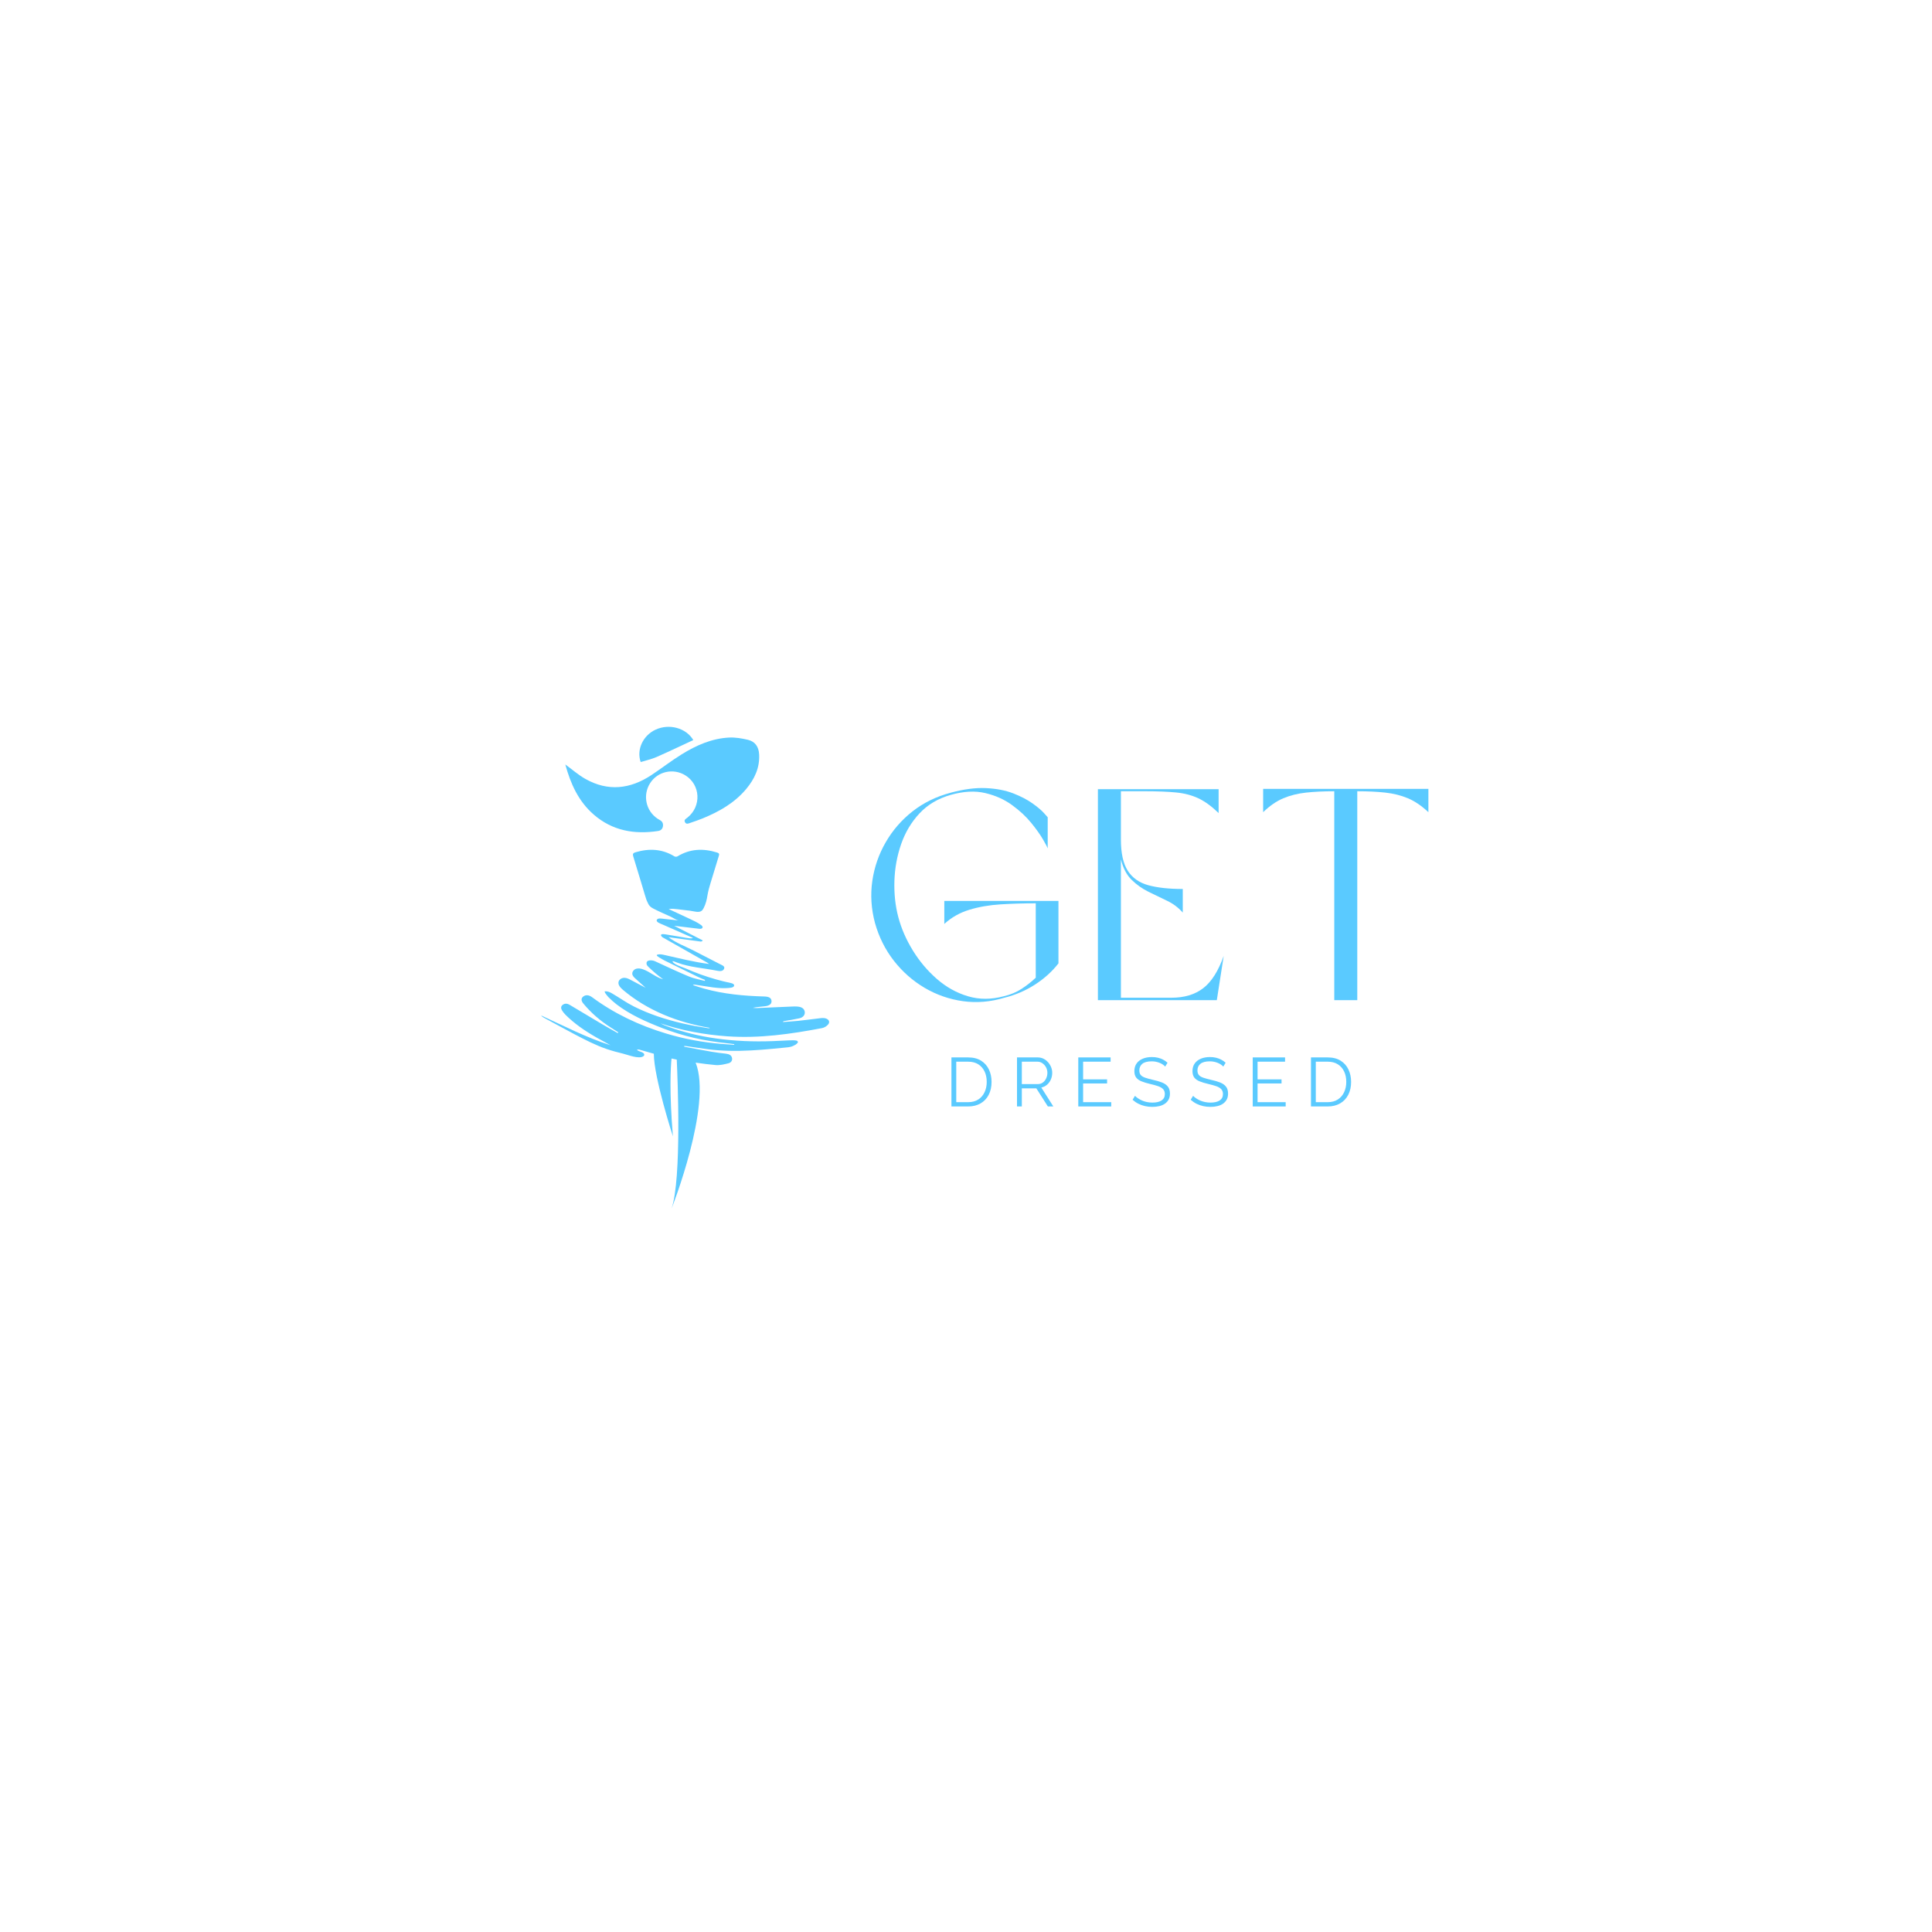
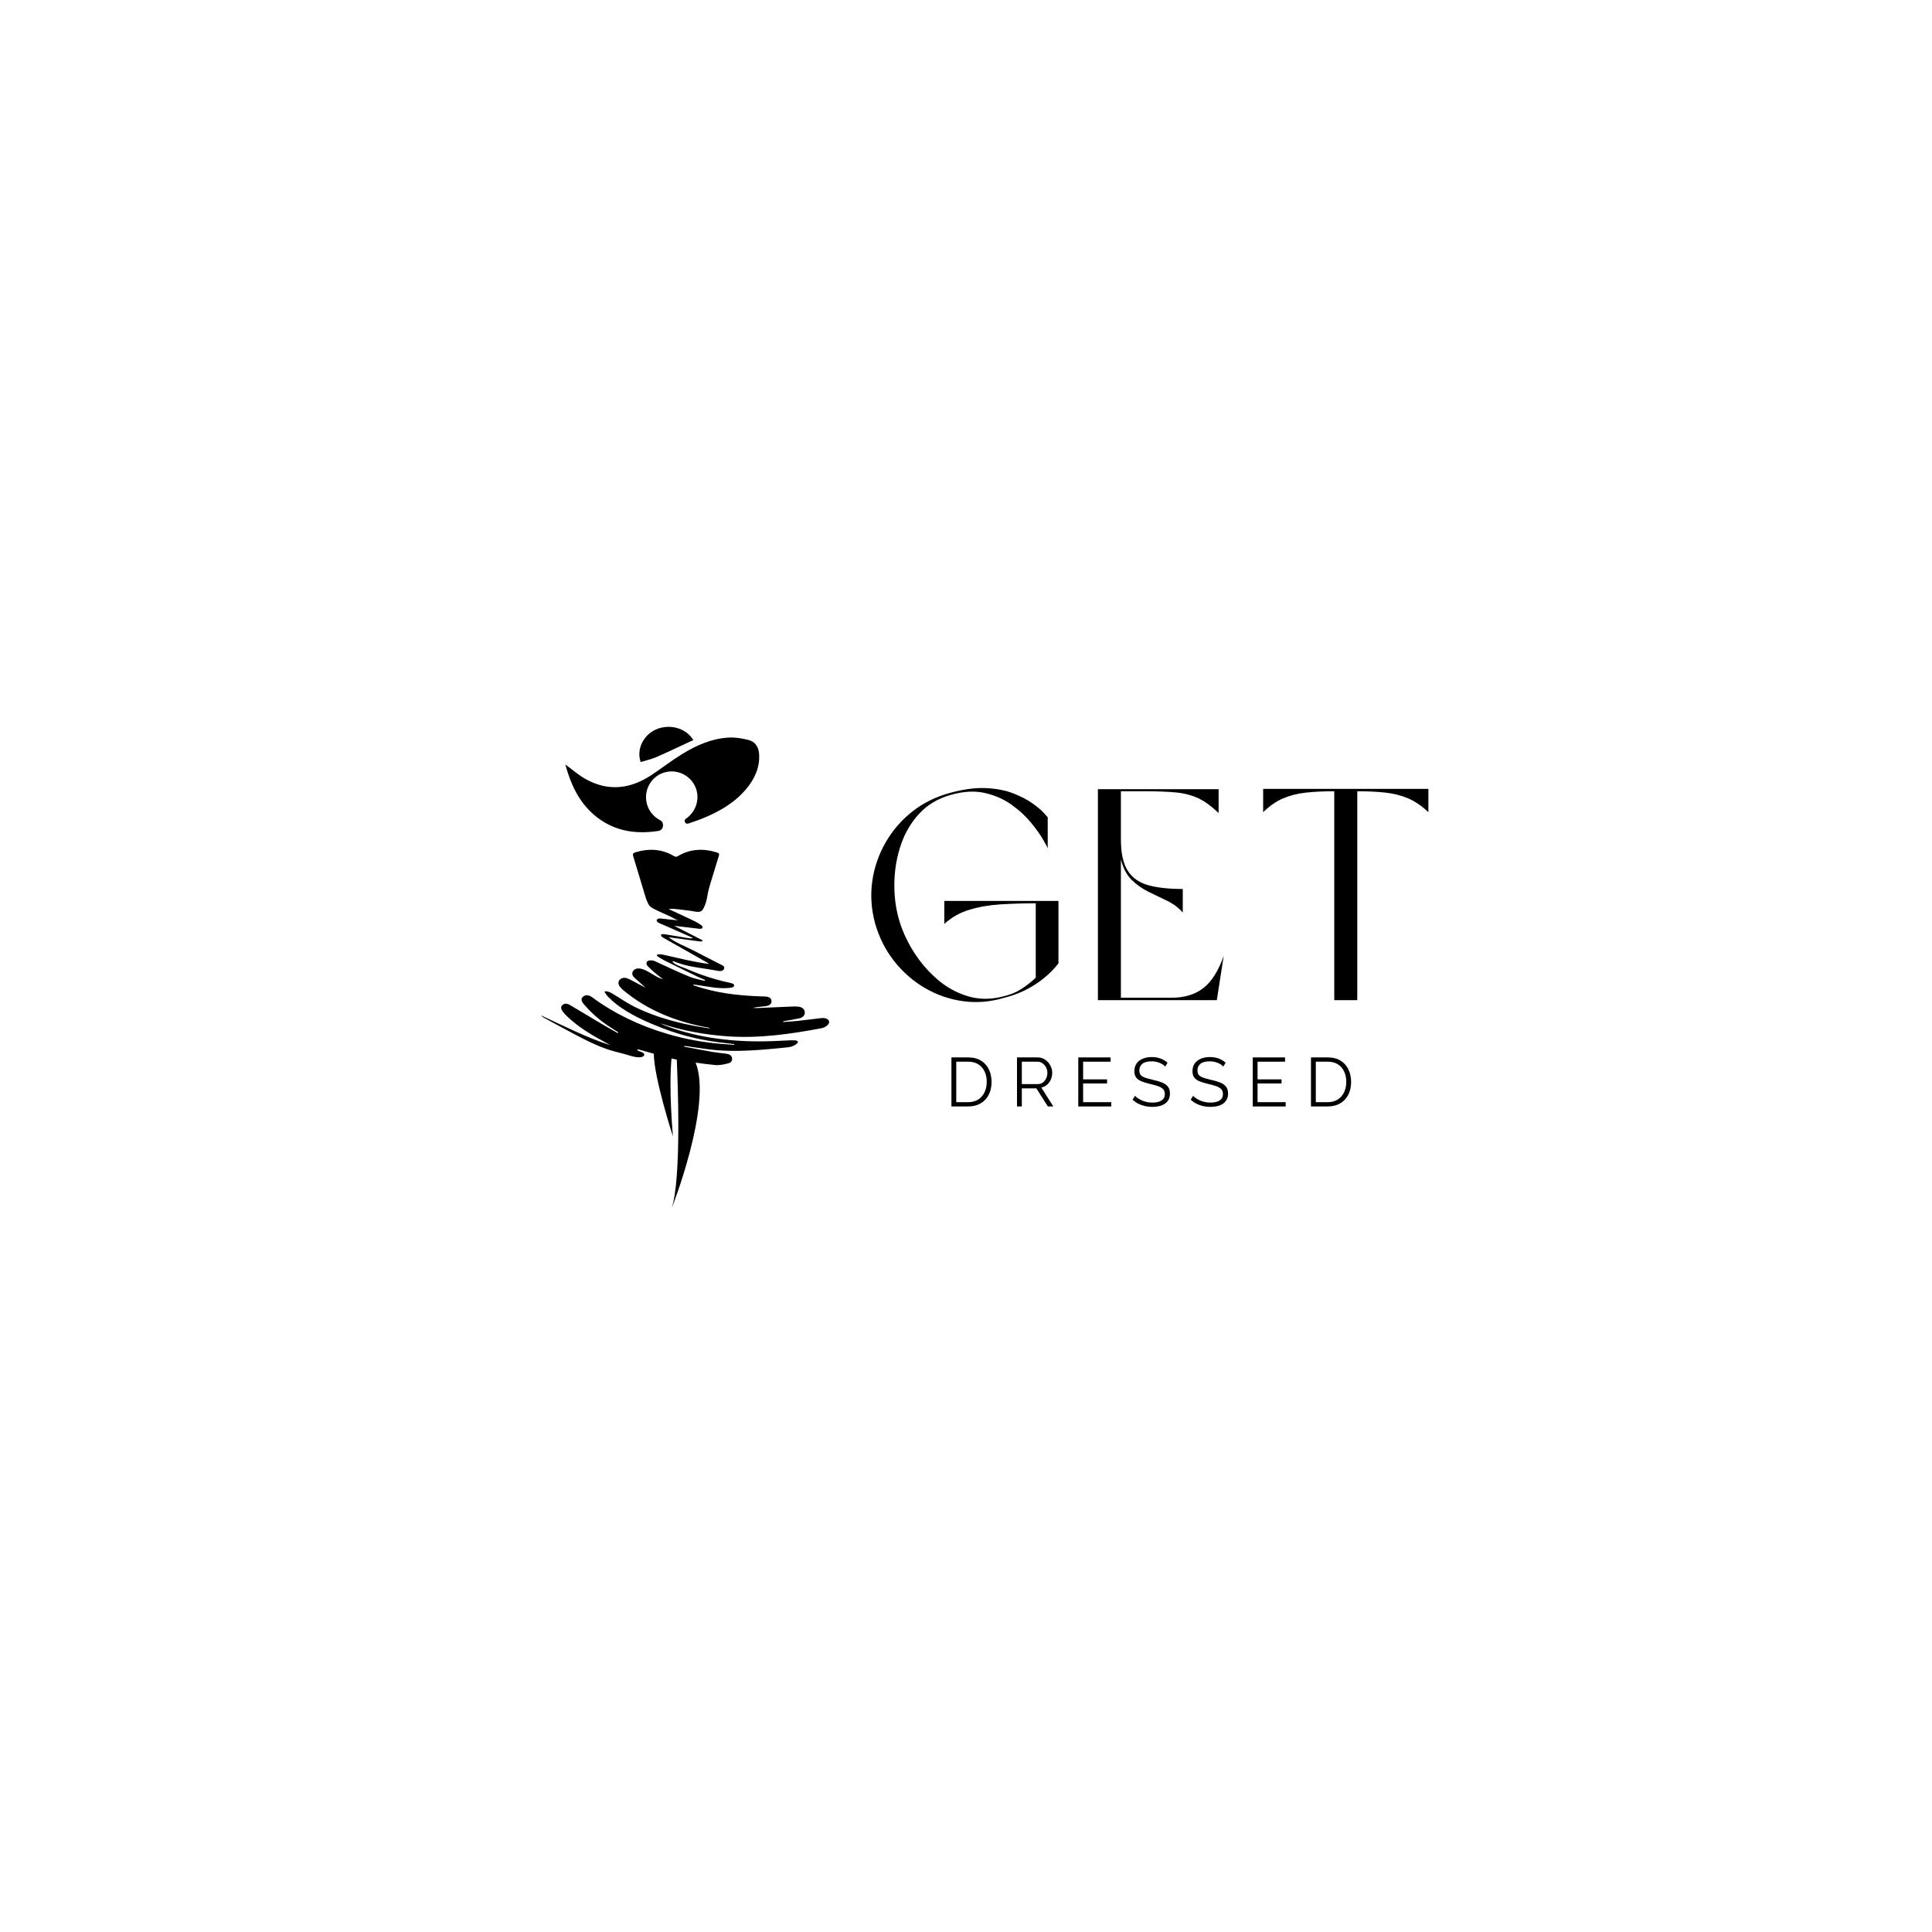
<svg xmlns="http://www.w3.org/2000/svg" width="2000" zoomAndPan="magnify" viewBox="0 0 1500 1500" height="2000" preserveAspectRatio="xMidYMid meet" version="1.0">
  <defs>
    <g />
    <clipPath id="172db153e4">
      <path d="M 420.148 659 L 644 659 L 644 938.727 L 420.148 938.727 Z M 420.148 659 " clip-rule="nonzero" />
    </clipPath>
  </defs>
  <g clip-path="url(#172db153e4)">
-     <path fill="#5acaff" d="M 640.074 790.465 C 639.113 790.32 638.043 790.391 637.082 790.5 C 631.352 791.176 625.656 791.957 619.926 792.562 C 615.941 792.988 611.918 793.203 607.898 793.488 C 608.074 792.918 608.324 792.848 608.574 792.812 C 612.594 792.102 616.688 791.496 620.641 790.605 C 623.488 789.965 625.016 788.008 624.84 785.871 C 624.66 783.523 622.918 782.062 620.285 781.637 C 618.184 781.281 615.941 781.422 613.77 781.531 C 604.98 781.887 596.223 782.312 587.43 782.668 C 586.469 782.703 585.508 782.527 584.547 782.453 C 587.715 781.812 590.883 781.637 594.016 781.246 C 597.539 780.816 599.211 779.324 599 777.082 C 598.785 774.766 597.043 773.77 593.305 773.664 C 577.465 773.234 561.84 771.777 546.75 767.578 C 543.797 766.758 540.875 765.762 537.957 764.836 C 538.598 764.375 539.027 764.445 539.453 764.48 C 548.527 765.656 558.461 768.219 567.641 766.828 C 568.711 766.652 569.992 766.152 569.992 765.086 C 569.992 764.02 568.676 763.52 567.605 763.27 C 559.633 761.598 551.77 759.355 544.117 756.613 C 540.164 755.191 536.25 753.625 532.371 751.918 C 529.879 750.812 523.438 749.035 522.156 746.578 C 521.977 745.688 524.184 746.793 525.82 747.395 C 535.609 751.027 546.25 751.598 556.5 753.625 C 558.531 754.016 561.023 754.371 562.09 752.344 C 563.191 750.242 560.738 749.461 559.102 748.605 C 552.23 745.047 545.324 741.523 538.457 738 C 532.156 734.762 524.645 732.055 519.059 727.641 C 527.281 728.746 535.539 729.848 543.758 730.988 C 544.543 731.094 545.719 730.738 545.434 730.027 C 538.102 726.289 530.734 722.516 523.402 718.781 C 529.879 719.562 536.355 720.348 542.797 721.094 C 543.867 721.234 545.289 721.094 545.469 720.062 C 545.609 719.312 544.934 718.672 544.328 718.211 C 541.59 716.219 538.527 714.793 535.465 713.371 C 530.02 710.844 524.574 708.316 519.164 705.789 C 521.441 705.363 523.793 705.645 526.105 705.93 C 529.344 706.324 532.617 706.715 535.895 707.105 C 538.312 707.391 542.691 708.887 544.758 707.141 C 545.434 706.57 545.93 705.789 546.32 705.004 C 547.926 701.945 548.742 698.562 549.277 695.145 C 549.848 691.656 550.77 688.492 551.805 685.109 C 553.867 678.238 555.969 671.371 558.102 664.5 C 558.566 663.043 558.352 662.402 556.75 661.902 C 546 658.523 535.715 658.949 525.965 664.895 C 525.395 665.25 524.184 665.25 523.648 664.895 C 514.109 659.055 504.039 658.559 493.469 661.688 C 491.508 662.258 491.047 663.008 491.652 664.93 C 493.609 671.191 495.496 677.492 497.383 683.793 C 498.379 687.031 499.34 690.305 500.301 693.543 C 500.727 694.969 501.191 696.355 501.617 697.781 C 502.008 699.133 502.688 700.309 503.254 701.625 C 504.039 703.438 505.605 704.578 507.207 705.398 C 509.414 706.535 511.656 707.605 513.898 708.637 C 516.141 709.668 518.418 710.699 520.695 711.695 C 522.512 712.516 525.18 714.438 527.137 714.652 C 523.328 714.258 519.555 713.867 515.75 713.441 C 513.863 713.227 510.941 712.621 510.125 713.938 C 508.738 715.898 512.973 717.141 514.965 718.031 C 522.617 721.414 530.27 724.758 537.922 728.141 C 537.387 729.102 533.012 728.141 530.555 727.75 C 530.449 727.715 530.34 727.715 530.199 727.68 C 525.57 726.895 520.91 726.148 516.281 725.363 C 514.074 725.008 511.832 725.328 514.148 727.535 C 514.504 727.855 515.035 728.07 515.465 728.32 C 526.57 734.617 537.637 740.883 548.742 747.184 C 549.418 747.574 550.023 748 550.664 748.43 C 538.953 747.004 527.422 744.016 515.926 741.453 C 514.148 741.062 512.297 740.668 510.516 741.133 C 508.523 741.664 512.188 743.551 512.723 743.906 C 513.754 744.512 514.789 745.152 515.855 745.688 C 518.703 747.113 521.586 748.535 524.469 749.922 C 530.199 752.734 535.965 755.547 541.695 758.359 C 543.582 759.285 545.539 760.031 547.461 760.852 C 547.355 761.098 547.211 761.312 547.105 761.562 C 543.047 760.457 538.742 759.746 534.969 758.18 C 526 754.445 517.242 750.316 508.453 746.258 C 506.457 745.332 501.086 744.832 502.082 748.75 C 502.293 749.531 502.863 750.137 503.469 750.707 C 507.027 754.195 510.836 757.398 514.859 760.316 C 509.164 758.855 504.68 754.406 499.09 752.52 C 497.418 751.953 495.531 751.633 493.859 752.164 C 492.148 752.734 490.727 754.371 490.906 756.152 C 491.047 757.648 492.258 758.82 493.395 759.816 C 496.031 762.168 498.629 764.551 501.262 766.902 C 497.488 764.906 493.68 762.914 489.906 760.922 C 488.344 760.102 486.703 759.25 484.961 759.176 C 482.895 759.07 480.652 760.352 480.227 762.379 C 479.73 764.73 481.688 766.793 483.465 768.359 C 502.438 784.555 526.531 793.988 551.129 798.008 C 550.734 798.398 550.129 798.363 549.562 798.258 C 536.355 796.266 523.258 793.418 510.621 789.109 C 504.289 786.938 498.059 784.375 492.078 781.387 C 486.207 778.434 480.973 774.625 475.316 771.352 C 473.641 770.352 471.754 769.5 469.762 769.641 C 468.34 769.75 472.469 774.27 472.609 774.41 C 474.496 776.262 476.453 778.043 478.555 779.68 C 489.055 787.758 501.547 793.309 514.43 798.293 C 530.234 804.414 546.855 808.223 564.191 809.934 C 566.148 810.109 568.105 810.43 570.098 810.68 C 570.062 810.859 570.027 811.035 569.992 811.215 C 566.645 810.965 563.266 810.75 559.918 810.465 C 545.434 809.258 531.336 806.656 517.672 802.566 C 496.172 796.156 476.703 786.832 459.691 774.234 C 457.27 772.453 454.922 772.238 453.035 773.555 C 451.078 774.91 451.004 776.902 452.965 779.215 C 458.836 786.297 465.883 792.457 474.141 797.723 C 476.133 799.004 478.125 800.25 480.086 801.531 C 479.906 801.711 479.766 801.887 479.586 802.066 C 475.637 799.824 471.648 797.652 467.77 795.34 C 459.297 790.32 450.863 785.266 442.391 780.211 C 440.648 779.18 438.867 778.824 437.09 780 C 435.309 781.172 435.414 782.812 436.27 784.34 C 436.98 785.551 437.906 786.691 438.941 787.758 C 445.844 794.699 454.102 800.359 463 805.449 C 466.629 807.512 470.297 809.469 473.961 811.5 C 455.062 805.52 437.906 796.551 420.148 788.398 C 420.645 789.145 421.355 789.645 422.141 790.07 C 430.184 794.414 438.156 798.828 446.273 803.098 C 454.352 807.336 462.465 811.535 471.113 814.488 C 475.316 815.91 479.586 817.051 483.855 818.082 C 487.664 819.008 495.852 822.426 499.445 820.113 C 499.695 819.934 499.945 819.719 500.086 819.434 C 500.336 818.902 500.16 818.262 499.766 817.832 C 499.375 817.406 498.84 817.121 498.309 816.91 C 497.348 816.48 496.352 816.09 495.391 815.734 C 495.07 815.52 494.785 815.309 494.465 815.094 C 495.316 814.738 495.852 814.773 496.352 814.914 C 500.125 815.984 503.859 817.051 507.633 818.117 C 507.668 836.59 522.441 882.258 522.441 882.258 C 519.555 847.52 520.695 828.652 521.371 821.82 C 522.367 822.035 523.648 822.32 525.43 822.676 C 526.07 836.414 529.379 915.145 521.371 938.422 C 521.371 938.422 553.227 857.945 540.094 825.023 C 545.219 825.77 550.379 826.445 555.539 826.91 C 558.742 827.195 562.195 826.375 565.363 825.594 C 567.605 825.059 568.816 823.387 568.32 821.285 C 567.82 819.188 566.004 818.367 563.621 818.082 C 559.988 817.621 556.359 817.266 552.766 816.625 C 545.539 815.379 538.348 813.953 531.16 812.637 C 531.23 812.422 531.266 812.211 531.336 812.031 C 531.836 812.102 532.336 812.141 532.832 812.211 C 538.242 812.992 543.652 813.848 549.062 814.559 C 560.309 816.055 571.664 816.16 582.984 815.555 C 588.605 815.27 594.266 814.809 599.891 814.273 C 602.699 814.027 605.512 813.742 608.324 813.457 C 610.922 813.207 613.449 813.172 615.836 812.031 C 616.441 811.746 617.008 811.461 617.578 811.141 C 618.113 810.859 618.504 810.395 618.965 809.969 C 619.215 809.754 619.465 809.539 619.5 809.219 C 619.535 808.863 619.285 808.367 618.965 808.152 C 618.754 808.012 618.504 807.977 618.254 807.902 C 617.508 807.727 616.723 807.691 615.977 807.691 C 614.09 807.656 612.238 807.727 610.352 807.832 C 610.176 807.832 610.031 807.832 609.855 807.867 C 606.438 808.047 603.059 808.223 599.641 808.332 C 584.941 808.863 570.277 808.297 555.789 806.23 C 543.012 804.449 530.625 801.426 518.773 797.117 C 517.672 796.727 516.602 796.336 515.535 795.875 C 514.574 795.445 513.648 794.984 512.723 794.52 C 529.453 800.145 546.75 803.312 564.688 804.594 C 589.711 806.336 614.02 802.812 638.223 798.223 C 640 797.902 641.852 796.691 642.922 795.445 C 644.809 793.273 643.312 790.926 640.074 790.465 Z M 497.348 816.766 C 496.812 816.625 496.352 816.375 495.887 816.09 C 496.387 816.305 496.883 816.551 497.348 816.766 Z M 497.348 816.766 " fill-opacity="1" fill-rule="nonzero" />
+     <path fill="#000000" d="M 640.074 790.465 C 639.113 790.32 638.043 790.391 637.082 790.5 C 631.352 791.176 625.656 791.957 619.926 792.562 C 615.941 792.988 611.918 793.203 607.898 793.488 C 608.074 792.918 608.324 792.848 608.574 792.812 C 612.594 792.102 616.688 791.496 620.641 790.605 C 623.488 789.965 625.016 788.008 624.84 785.871 C 624.66 783.523 622.918 782.062 620.285 781.637 C 618.184 781.281 615.941 781.422 613.77 781.531 C 604.98 781.887 596.223 782.312 587.43 782.668 C 586.469 782.703 585.508 782.527 584.547 782.453 C 587.715 781.812 590.883 781.637 594.016 781.246 C 597.539 780.816 599.211 779.324 599 777.082 C 598.785 774.766 597.043 773.77 593.305 773.664 C 577.465 773.234 561.84 771.777 546.75 767.578 C 543.797 766.758 540.875 765.762 537.957 764.836 C 538.598 764.375 539.027 764.445 539.453 764.48 C 548.527 765.656 558.461 768.219 567.641 766.828 C 568.711 766.652 569.992 766.152 569.992 765.086 C 569.992 764.02 568.676 763.52 567.605 763.27 C 559.633 761.598 551.77 759.355 544.117 756.613 C 540.164 755.191 536.25 753.625 532.371 751.918 C 529.879 750.812 523.438 749.035 522.156 746.578 C 521.977 745.688 524.184 746.793 525.82 747.395 C 535.609 751.027 546.25 751.598 556.5 753.625 C 558.531 754.016 561.023 754.371 562.09 752.344 C 563.191 750.242 560.738 749.461 559.102 748.605 C 552.23 745.047 545.324 741.523 538.457 738 C 532.156 734.762 524.645 732.055 519.059 727.641 C 527.281 728.746 535.539 729.848 543.758 730.988 C 544.543 731.094 545.719 730.738 545.434 730.027 C 538.102 726.289 530.734 722.516 523.402 718.781 C 529.879 719.562 536.355 720.348 542.797 721.094 C 543.867 721.234 545.289 721.094 545.469 720.062 C 545.609 719.312 544.934 718.672 544.328 718.211 C 541.59 716.219 538.527 714.793 535.465 713.371 C 530.02 710.844 524.574 708.316 519.164 705.789 C 521.441 705.363 523.793 705.645 526.105 705.93 C 529.344 706.324 532.617 706.715 535.895 707.105 C 538.312 707.391 542.691 708.887 544.758 707.141 C 545.434 706.57 545.93 705.789 546.32 705.004 C 547.926 701.945 548.742 698.562 549.277 695.145 C 549.848 691.656 550.77 688.492 551.805 685.109 C 553.867 678.238 555.969 671.371 558.102 664.5 C 558.566 663.043 558.352 662.402 556.75 661.902 C 546 658.523 535.715 658.949 525.965 664.895 C 525.395 665.25 524.184 665.25 523.648 664.895 C 514.109 659.055 504.039 658.559 493.469 661.688 C 491.508 662.258 491.047 663.008 491.652 664.93 C 493.609 671.191 495.496 677.492 497.383 683.793 C 498.379 687.031 499.34 690.305 500.301 693.543 C 500.727 694.969 501.191 696.355 501.617 697.781 C 502.008 699.133 502.688 700.309 503.254 701.625 C 504.039 703.438 505.605 704.578 507.207 705.398 C 509.414 706.535 511.656 707.605 513.898 708.637 C 516.141 709.668 518.418 710.699 520.695 711.695 C 522.512 712.516 525.18 714.438 527.137 714.652 C 523.328 714.258 519.555 713.867 515.75 713.441 C 513.863 713.227 510.941 712.621 510.125 713.938 C 508.738 715.898 512.973 717.141 514.965 718.031 C 522.617 721.414 530.27 724.758 537.922 728.141 C 537.387 729.102 533.012 728.141 530.555 727.75 C 530.449 727.715 530.34 727.715 530.199 727.68 C 525.57 726.895 520.91 726.148 516.281 725.363 C 514.074 725.008 511.832 725.328 514.148 727.535 C 514.504 727.855 515.035 728.07 515.465 728.32 C 526.57 734.617 537.637 740.883 548.742 747.184 C 549.418 747.574 550.023 748 550.664 748.43 C 538.953 747.004 527.422 744.016 515.926 741.453 C 514.148 741.062 512.297 740.668 510.516 741.133 C 508.523 741.664 512.188 743.551 512.723 743.906 C 513.754 744.512 514.789 745.152 515.855 745.688 C 518.703 747.113 521.586 748.535 524.469 749.922 C 530.199 752.734 535.965 755.547 541.695 758.359 C 543.582 759.285 545.539 760.031 547.461 760.852 C 547.355 761.098 547.211 761.312 547.105 761.562 C 543.047 760.457 538.742 759.746 534.969 758.18 C 526 754.445 517.242 750.316 508.453 746.258 C 506.457 745.332 501.086 744.832 502.082 748.75 C 502.293 749.531 502.863 750.137 503.469 750.707 C 507.027 754.195 510.836 757.398 514.859 760.316 C 509.164 758.855 504.68 754.406 499.09 752.52 C 497.418 751.953 495.531 751.633 493.859 752.164 C 492.148 752.734 490.727 754.371 490.906 756.152 C 491.047 757.648 492.258 758.82 493.395 759.816 C 496.031 762.168 498.629 764.551 501.262 766.902 C 497.488 764.906 493.68 762.914 489.906 760.922 C 488.344 760.102 486.703 759.25 484.961 759.176 C 482.895 759.07 480.652 760.352 480.227 762.379 C 479.73 764.73 481.688 766.793 483.465 768.359 C 502.438 784.555 526.531 793.988 551.129 798.008 C 550.734 798.398 550.129 798.363 549.562 798.258 C 536.355 796.266 523.258 793.418 510.621 789.109 C 504.289 786.938 498.059 784.375 492.078 781.387 C 486.207 778.434 480.973 774.625 475.316 771.352 C 473.641 770.352 471.754 769.5 469.762 769.641 C 468.34 769.75 472.469 774.27 472.609 774.41 C 474.496 776.262 476.453 778.043 478.555 779.68 C 489.055 787.758 501.547 793.309 514.43 798.293 C 530.234 804.414 546.855 808.223 564.191 809.934 C 566.148 810.109 568.105 810.43 570.098 810.68 C 570.062 810.859 570.027 811.035 569.992 811.215 C 566.645 810.965 563.266 810.75 559.918 810.465 C 545.434 809.258 531.336 806.656 517.672 802.566 C 496.172 796.156 476.703 786.832 459.691 774.234 C 457.27 772.453 454.922 772.238 453.035 773.555 C 451.078 774.91 451.004 776.902 452.965 779.215 C 458.836 786.297 465.883 792.457 474.141 797.723 C 476.133 799.004 478.125 800.25 480.086 801.531 C 479.906 801.711 479.766 801.887 479.586 802.066 C 475.637 799.824 471.648 797.652 467.77 795.34 C 459.297 790.32 450.863 785.266 442.391 780.211 C 440.648 779.18 438.867 778.824 437.09 780 C 435.309 781.172 435.414 782.812 436.27 784.34 C 436.98 785.551 437.906 786.691 438.941 787.758 C 445.844 794.699 454.102 800.359 463 805.449 C 466.629 807.512 470.297 809.469 473.961 811.5 C 455.062 805.52 437.906 796.551 420.148 788.398 C 420.645 789.145 421.355 789.645 422.141 790.07 C 430.184 794.414 438.156 798.828 446.273 803.098 C 454.352 807.336 462.465 811.535 471.113 814.488 C 475.316 815.91 479.586 817.051 483.855 818.082 C 487.664 819.008 495.852 822.426 499.445 820.113 C 499.695 819.934 499.945 819.719 500.086 819.434 C 500.336 818.902 500.16 818.262 499.766 817.832 C 499.375 817.406 498.84 817.121 498.309 816.91 C 497.348 816.48 496.352 816.09 495.391 815.734 C 495.07 815.52 494.785 815.309 494.465 815.094 C 495.316 814.738 495.852 814.773 496.352 814.914 C 500.125 815.984 503.859 817.051 507.633 818.117 C 507.668 836.59 522.441 882.258 522.441 882.258 C 519.555 847.52 520.695 828.652 521.371 821.82 C 522.367 822.035 523.648 822.32 525.43 822.676 C 526.07 836.414 529.379 915.145 521.371 938.422 C 521.371 938.422 553.227 857.945 540.094 825.023 C 545.219 825.77 550.379 826.445 555.539 826.91 C 558.742 827.195 562.195 826.375 565.363 825.594 C 567.605 825.059 568.816 823.387 568.32 821.285 C 567.82 819.188 566.004 818.367 563.621 818.082 C 559.988 817.621 556.359 817.266 552.766 816.625 C 545.539 815.379 538.348 813.953 531.16 812.637 C 531.23 812.422 531.266 812.211 531.336 812.031 C 531.836 812.102 532.336 812.141 532.832 812.211 C 538.242 812.992 543.652 813.848 549.062 814.559 C 560.309 816.055 571.664 816.16 582.984 815.555 C 588.605 815.27 594.266 814.809 599.891 814.273 C 602.699 814.027 605.512 813.742 608.324 813.457 C 610.922 813.207 613.449 813.172 615.836 812.031 C 616.441 811.746 617.008 811.461 617.578 811.141 C 618.113 810.859 618.504 810.395 618.965 809.969 C 619.215 809.754 619.465 809.539 619.5 809.219 C 619.535 808.863 619.285 808.367 618.965 808.152 C 618.754 808.012 618.504 807.977 618.254 807.902 C 617.508 807.727 616.723 807.691 615.977 807.691 C 614.09 807.656 612.238 807.727 610.352 807.832 C 610.176 807.832 610.031 807.832 609.855 807.867 C 606.438 808.047 603.059 808.223 599.641 808.332 C 584.941 808.863 570.277 808.297 555.789 806.23 C 543.012 804.449 530.625 801.426 518.773 797.117 C 517.672 796.727 516.602 796.336 515.535 795.875 C 514.574 795.445 513.648 794.984 512.723 794.52 C 529.453 800.145 546.75 803.312 564.688 804.594 C 589.711 806.336 614.02 802.812 638.223 798.223 C 640 797.902 641.852 796.691 642.922 795.445 C 644.809 793.273 643.312 790.926 640.074 790.465 Z M 497.348 816.766 C 496.812 816.625 496.352 816.375 495.887 816.09 C 496.387 816.305 496.883 816.551 497.348 816.766 Z M 497.348 816.766 " fill-opacity="1" fill-rule="nonzero" />
  </g>
-   <path fill="#5acaff" d="M 438.902 593.531 C 444.066 597.266 448.906 601.574 454.422 604.707 C 472.039 614.672 489.266 612.68 505.781 601.75 C 513.719 596.484 521.266 590.574 529.379 585.594 C 540.629 578.652 552.656 573.312 566.074 572.637 C 570.918 572.387 575.934 573.277 580.668 574.379 C 586.328 575.699 589.07 579.863 589.391 585.664 C 589.957 596.094 585.828 604.812 579.352 612.57 C 570.277 623.426 558.352 630.156 545.504 635.422 C 542.371 636.703 539.133 637.77 535.93 638.875 C 534.504 639.371 532.832 640.262 531.801 638.305 C 530.875 636.453 532.512 635.742 533.652 634.852 C 544.793 626.027 543.938 609.191 531.977 601.895 C 522.723 596.234 510.621 598.941 504.82 607.945 C 498.805 617.234 501.367 629.551 510.551 635.637 C 511.156 636.027 511.797 636.418 512.438 636.773 C 514.395 637.844 515.035 639.551 514.68 641.652 C 514.324 643.68 513.008 644.855 510.98 645.176 C 492.508 647.984 475.457 644.996 461.008 632.469 C 448.977 622.039 442.926 608.23 438.902 593.531 Z M 438.902 593.531 " fill-opacity="1" fill-rule="nonzero" />
-   <path fill="#5acaff" d="M 538.277 574.594 C 528.598 579.078 519.129 583.637 509.52 587.836 C 505.641 589.508 501.441 590.398 497.418 591.645 C 494.035 581.891 499.305 571 508.949 566.516 C 519.664 561.566 532.727 565.234 538.277 574.594 Z M 538.277 574.594 " fill-opacity="1" fill-rule="nonzero" />
-   <g fill="#5acaff" fill-opacity="1">
+   <path fill="#000000" d="M 438.902 593.531 C 444.066 597.266 448.906 601.574 454.422 604.707 C 472.039 614.672 489.266 612.68 505.781 601.75 C 513.719 596.484 521.266 590.574 529.379 585.594 C 540.629 578.652 552.656 573.312 566.074 572.637 C 570.918 572.387 575.934 573.277 580.668 574.379 C 586.328 575.699 589.07 579.863 589.391 585.664 C 589.957 596.094 585.828 604.812 579.352 612.57 C 570.277 623.426 558.352 630.156 545.504 635.422 C 542.371 636.703 539.133 637.77 535.93 638.875 C 534.504 639.371 532.832 640.262 531.801 638.305 C 530.875 636.453 532.512 635.742 533.652 634.852 C 544.793 626.027 543.938 609.191 531.977 601.895 C 522.723 596.234 510.621 598.941 504.82 607.945 C 498.805 617.234 501.367 629.551 510.551 635.637 C 511.156 636.027 511.797 636.418 512.438 636.773 C 514.395 637.844 515.035 639.551 514.68 641.652 C 514.324 643.68 513.008 644.855 510.98 645.176 C 492.508 647.984 475.457 644.996 461.008 632.469 C 448.977 622.039 442.926 608.23 438.902 593.531 Z M 438.902 593.531 " fill-opacity="1" fill-rule="nonzero" />
+   <path fill="#000000" d="M 538.277 574.594 C 528.598 579.078 519.129 583.637 509.52 587.836 C 505.641 589.508 501.441 590.398 497.418 591.645 C 494.035 581.891 499.305 571 508.949 566.516 C 519.664 561.566 532.727 565.234 538.277 574.594 Z M 538.277 574.594 " fill-opacity="1" fill-rule="nonzero" />
+   <g fill="#000000" fill-opacity="1">
    <g transform="translate(668.2015, 776.4999)">
      <g>
        <path d="M 135.953 -17.406 L 135.953 -75.172 C 126.516 -75.172 117.426 -74.898 108.688 -74.359 C 99.945 -73.816 91.863 -72.422 84.438 -70.172 C 77.02 -67.93 70.523 -64.258 64.953 -59.156 L 64.953 -77.031 L 153.578 -77.031 L 153.578 -28.531 C 148.629 -22.195 142.555 -16.707 135.359 -12.062 C 128.172 -7.426 120.25 -4.023 111.594 -1.859 C 100.77 1.391 90.055 2.281 79.453 0.812 C 68.859 -0.656 58.957 -4.094 49.75 -9.5 C 40.551 -14.914 32.586 -21.914 25.859 -30.5 C 19.141 -39.094 14.234 -48.879 11.141 -59.859 C 8.203 -70.836 7.504 -81.703 9.047 -92.453 C 10.598 -103.203 14.078 -113.254 19.484 -122.609 C 24.898 -131.961 31.859 -139.961 40.359 -146.609 C 48.867 -153.266 58.691 -158.066 69.828 -161.016 C 80.035 -163.797 89.195 -164.992 97.312 -164.609 C 105.438 -164.223 112.477 -162.867 118.438 -160.547 C 124.395 -158.223 129.383 -155.629 133.406 -152.766 C 137.426 -149.91 140.398 -147.398 142.328 -145.234 C 144.266 -143.066 145.234 -141.984 145.234 -141.984 L 145.234 -117.859 C 145.078 -118.473 143.914 -120.676 141.75 -124.469 C 139.582 -128.258 136.488 -132.629 132.469 -137.578 C 128.445 -142.523 123.457 -147.16 117.5 -151.484 C 111.551 -155.816 104.629 -158.91 96.734 -160.766 C 88.848 -162.629 79.957 -162.172 70.062 -159.391 C 60.164 -156.598 52.047 -151.801 45.703 -145 C 39.359 -138.195 34.602 -130.234 31.438 -121.109 C 28.27 -111.984 26.531 -102.469 26.219 -92.562 C 25.906 -82.664 26.91 -73.312 29.234 -64.5 C 31.555 -55.676 35.305 -47.051 40.484 -38.625 C 45.66 -30.195 51.883 -22.812 59.156 -16.469 C 66.426 -10.125 74.469 -5.641 83.281 -3.016 C 92.102 -0.391 101.383 -0.391 111.125 -3.016 C 116.383 -4.254 121.023 -6.188 125.047 -8.812 C 129.066 -11.445 132.703 -14.312 135.953 -17.406 Z M 135.953 -17.406 " />
      </g>
    </g>
  </g>
-   <g fill="#5acaff" fill-opacity="1">
+   <g fill="#000000" fill-opacity="1">
    <g transform="translate(844.2875, 776.4999)">
      <g>
        <path d="M 25.984 -109.266 L 25.984 -1.859 L 65.188 -1.859 C 75.238 -1.859 83.473 -4.332 89.891 -9.281 C 96.316 -14.227 101.617 -22.582 105.797 -34.344 L 100.453 0 L 8.125 0 L 8.125 -163.797 L 101.844 -163.797 L 101.844 -145.234 C 96.438 -150.492 91.18 -154.32 86.078 -156.719 C 80.973 -159.113 75.207 -160.617 68.781 -161.234 C 62.363 -161.859 54.441 -162.172 45.016 -162.172 L 25.984 -162.172 L 25.984 -124.578 C 25.984 -114.066 27.758 -106.023 31.312 -100.453 C 34.875 -94.891 40.211 -91.141 47.328 -89.203 C 54.441 -87.266 63.336 -86.297 74.016 -86.297 L 74.016 -67.969 C 70.609 -71.844 66.547 -74.898 61.828 -77.141 C 57.109 -79.379 52.312 -81.695 47.438 -84.094 C 42.57 -86.5 38.203 -89.594 34.328 -93.375 C 30.461 -97.164 27.68 -102.461 25.984 -109.266 Z M 25.984 -109.266 " />
      </g>
    </g>
  </g>
-   <g fill="#5acaff" fill-opacity="1">
+   <g fill="#000000" fill-opacity="1">
    <g transform="translate(972.582, 776.4999)">
      <g>
        <path d="M 63.344 0 L 63.344 -162.172 C 55.145 -162.172 47.832 -161.82 41.406 -161.125 C 34.988 -160.426 29.113 -158.957 23.781 -156.719 C 18.445 -154.477 13.227 -150.879 8.125 -145.922 L 8.125 -164.031 L 136.422 -164.031 L 136.422 -145.922 C 131.16 -150.879 125.859 -154.477 120.516 -156.719 C 115.18 -158.957 109.344 -160.426 103 -161.125 C 96.664 -161.82 89.398 -162.172 81.203 -162.172 L 81.203 0 Z M 63.344 0 " />
      </g>
    </g>
  </g>
-   <g fill="#5acaff" fill-opacity="1">
+   <g fill="#000000" fill-opacity="1">
    <g transform="translate(733.909, 859.05)">
      <g>
        <path d="M 4.781 0 L 4.781 -38.078 L 17.703 -38.078 C 21.742 -38.078 25.113 -37.227 27.812 -35.531 C 30.508 -33.832 32.535 -31.547 33.891 -28.672 C 35.254 -25.797 35.938 -22.602 35.938 -19.094 C 35.938 -15.227 35.191 -11.863 33.703 -9 C 32.223 -6.145 30.113 -3.93 27.375 -2.359 C 24.645 -0.785 21.422 0 17.703 0 Z M 32.188 -19.094 C 32.188 -22.133 31.625 -24.832 30.5 -27.188 C 29.375 -29.551 27.738 -31.406 25.594 -32.75 C 23.445 -34.094 20.816 -34.766 17.703 -34.766 L 8.531 -34.766 L 8.531 -3.328 L 17.703 -3.328 C 20.848 -3.328 23.492 -4.023 25.641 -5.422 C 27.785 -6.816 29.41 -8.703 30.516 -11.078 C 31.629 -13.453 32.188 -16.125 32.188 -19.094 Z M 32.188 -19.094 " />
      </g>
    </g>
  </g>
-   <g fill="#5acaff" fill-opacity="1">
+   <g fill="#000000" fill-opacity="1">
    <g transform="translate(784.8144, 859.05)">
      <g>
        <path d="M 4.781 0 L 4.781 -38.078 L 20.859 -38.078 C 22.504 -38.078 24.004 -37.738 25.359 -37.062 C 26.723 -36.383 27.914 -35.461 28.938 -34.297 C 29.957 -33.141 30.742 -31.852 31.297 -30.438 C 31.848 -29.031 32.125 -27.594 32.125 -26.125 C 32.125 -24.301 31.773 -22.582 31.078 -20.969 C 30.379 -19.363 29.395 -18.004 28.125 -16.891 C 26.863 -15.785 25.375 -15.055 23.656 -14.703 L 32.984 0 L 28.75 0 L 19.797 -14.047 L 8.531 -14.047 L 8.531 0 Z M 8.531 -17.375 L 20.969 -17.375 C 22.469 -17.375 23.77 -17.785 24.875 -18.609 C 25.988 -19.43 26.848 -20.516 27.453 -21.859 C 28.066 -23.203 28.375 -24.625 28.375 -26.125 C 28.375 -27.656 28.023 -29.07 27.328 -30.375 C 26.629 -31.688 25.695 -32.742 24.531 -33.547 C 23.375 -34.359 22.082 -34.766 20.656 -34.766 L 8.531 -34.766 Z M 8.531 -17.375 " />
      </g>
    </g>
  </g>
-   <g fill="#5acaff" fill-opacity="1">
+   <g fill="#000000" fill-opacity="1">
    <g transform="translate(832.3942, 859.05)">
      <g>
        <path d="M 30.359 -3.328 L 30.359 0 L 4.781 0 L 4.781 -38.078 L 29.875 -38.078 L 29.875 -34.766 L 8.531 -34.766 L 8.531 -21.031 L 27.141 -21.031 L 27.141 -17.859 L 8.531 -17.859 L 8.531 -3.328 Z M 30.359 -3.328 " />
      </g>
    </g>
  </g>
-   <g fill="#5acaff" fill-opacity="1">
+   <g fill="#000000" fill-opacity="1">
    <g transform="translate(877.6141, 859.05)">
      <g>
        <path d="M 27.031 -30.953 C 26.5 -31.555 25.875 -32.098 25.156 -32.578 C 24.438 -33.066 23.629 -33.488 22.734 -33.844 C 21.848 -34.207 20.895 -34.492 19.875 -34.703 C 18.852 -34.922 17.77 -35.031 16.625 -35.031 C 13.301 -35.031 10.859 -34.395 9.297 -33.125 C 7.742 -31.852 6.969 -30.129 6.969 -27.953 C 6.969 -26.441 7.332 -25.258 8.062 -24.406 C 8.801 -23.551 9.957 -22.852 11.531 -22.312 C 13.102 -21.781 15.109 -21.227 17.547 -20.656 C 20.254 -20.082 22.594 -19.398 24.562 -18.609 C 26.531 -17.828 28.051 -16.766 29.125 -15.422 C 30.195 -14.078 30.734 -12.266 30.734 -9.984 C 30.734 -8.223 30.395 -6.695 29.719 -5.406 C 29.039 -4.125 28.094 -3.051 26.875 -2.188 C 25.656 -1.332 24.207 -0.695 22.531 -0.281 C 20.852 0.125 19.008 0.328 17 0.328 C 15.031 0.328 13.145 0.125 11.344 -0.281 C 9.539 -0.695 7.832 -1.305 6.219 -2.109 C 4.613 -2.922 3.113 -3.953 1.719 -5.203 L 3.594 -8.266 C 4.27 -7.547 5.082 -6.875 6.031 -6.25 C 6.977 -5.625 8.031 -5.062 9.188 -4.562 C 10.352 -4.062 11.609 -3.676 12.953 -3.406 C 14.297 -3.133 15.68 -3 17.109 -3 C 20.148 -3 22.52 -3.551 24.219 -4.656 C 25.914 -5.77 26.766 -7.422 26.766 -9.609 C 26.766 -11.18 26.332 -12.441 25.469 -13.391 C 24.613 -14.336 23.328 -15.113 21.609 -15.719 C 19.898 -16.32 17.789 -16.91 15.281 -17.484 C 12.633 -18.098 10.398 -18.781 8.578 -19.531 C 6.754 -20.281 5.383 -21.27 4.469 -22.5 C 3.562 -23.738 3.109 -25.375 3.109 -27.406 C 3.109 -29.77 3.688 -31.766 4.844 -33.391 C 6.008 -35.016 7.613 -36.25 9.656 -37.094 C 11.695 -37.938 14.039 -38.359 16.688 -38.359 C 18.363 -38.359 19.926 -38.188 21.375 -37.844 C 22.82 -37.5 24.16 -37.004 25.391 -36.359 C 26.629 -35.723 27.785 -34.922 28.859 -33.953 Z M 27.031 -30.953 " />
      </g>
    </g>
  </g>
-   <g fill="#5acaff" fill-opacity="1">
+   <g fill="#000000" fill-opacity="1">
    <g transform="translate(922.7267, 859.05)">
      <g>
        <path d="M 27.031 -30.953 C 26.5 -31.555 25.875 -32.098 25.156 -32.578 C 24.438 -33.066 23.629 -33.488 22.734 -33.844 C 21.848 -34.207 20.895 -34.492 19.875 -34.703 C 18.852 -34.922 17.77 -35.031 16.625 -35.031 C 13.301 -35.031 10.859 -34.395 9.297 -33.125 C 7.742 -31.852 6.969 -30.129 6.969 -27.953 C 6.969 -26.441 7.332 -25.258 8.062 -24.406 C 8.801 -23.551 9.957 -22.852 11.531 -22.312 C 13.102 -21.781 15.109 -21.227 17.547 -20.656 C 20.254 -20.082 22.594 -19.398 24.562 -18.609 C 26.531 -17.828 28.051 -16.766 29.125 -15.422 C 30.195 -14.078 30.734 -12.266 30.734 -9.984 C 30.734 -8.223 30.395 -6.695 29.719 -5.406 C 29.039 -4.125 28.094 -3.051 26.875 -2.188 C 25.656 -1.332 24.207 -0.695 22.531 -0.281 C 20.852 0.125 19.008 0.328 17 0.328 C 15.031 0.328 13.145 0.125 11.344 -0.281 C 9.539 -0.695 7.832 -1.305 6.219 -2.109 C 4.613 -2.922 3.113 -3.953 1.719 -5.203 L 3.594 -8.266 C 4.27 -7.547 5.082 -6.875 6.031 -6.25 C 6.977 -5.625 8.031 -5.062 9.188 -4.562 C 10.352 -4.062 11.609 -3.676 12.953 -3.406 C 14.297 -3.133 15.68 -3 17.109 -3 C 20.148 -3 22.52 -3.551 24.219 -4.656 C 25.914 -5.77 26.766 -7.422 26.766 -9.609 C 26.766 -11.18 26.332 -12.441 25.469 -13.391 C 24.613 -14.336 23.328 -15.113 21.609 -15.719 C 19.898 -16.32 17.789 -16.91 15.281 -17.484 C 12.633 -18.098 10.398 -18.781 8.578 -19.531 C 6.754 -20.281 5.383 -21.27 4.469 -22.5 C 3.562 -23.738 3.109 -25.375 3.109 -27.406 C 3.109 -29.77 3.688 -31.766 4.844 -33.391 C 6.008 -35.016 7.613 -36.25 9.656 -37.094 C 11.695 -37.938 14.039 -38.359 16.688 -38.359 C 18.363 -38.359 19.926 -38.188 21.375 -37.844 C 22.82 -37.5 24.16 -37.004 25.391 -36.359 C 26.629 -35.723 27.785 -34.922 28.859 -33.953 Z M 27.031 -30.953 " />
      </g>
    </g>
  </g>
-   <g fill="#5acaff" fill-opacity="1">
+   <g fill="#000000" fill-opacity="1">
    <g transform="translate(967.8393, 859.05)">
      <g>
        <path d="M 30.359 -3.328 L 30.359 0 L 4.781 0 L 4.781 -38.078 L 29.875 -38.078 L 29.875 -34.766 L 8.531 -34.766 L 8.531 -21.031 L 27.141 -21.031 L 27.141 -17.859 L 8.531 -17.859 L 8.531 -3.328 Z M 30.359 -3.328 " />
      </g>
    </g>
  </g>
-   <g fill="#5acaff" fill-opacity="1">
+   <g fill="#000000" fill-opacity="1">
    <g transform="translate(1013.059, 859.05)">
      <g>
        <path d="M 4.781 0 L 4.781 -38.078 L 17.703 -38.078 C 21.742 -38.078 25.113 -37.227 27.812 -35.531 C 30.508 -33.832 32.535 -31.547 33.891 -28.672 C 35.254 -25.797 35.938 -22.602 35.938 -19.094 C 35.938 -15.227 35.191 -11.863 33.703 -9 C 32.223 -6.145 30.113 -3.93 27.375 -2.359 C 24.645 -0.785 21.422 0 17.703 0 Z M 32.188 -19.094 C 32.188 -22.133 31.625 -24.832 30.5 -27.188 C 29.375 -29.551 27.738 -31.406 25.594 -32.75 C 23.445 -34.094 20.816 -34.766 17.703 -34.766 L 8.531 -34.766 L 8.531 -3.328 L 17.703 -3.328 C 20.848 -3.328 23.492 -4.023 25.641 -5.422 C 27.785 -6.816 29.41 -8.703 30.516 -11.078 C 31.629 -13.453 32.188 -16.125 32.188 -19.094 Z M 32.188 -19.094 " />
      </g>
    </g>
  </g>
</svg>
